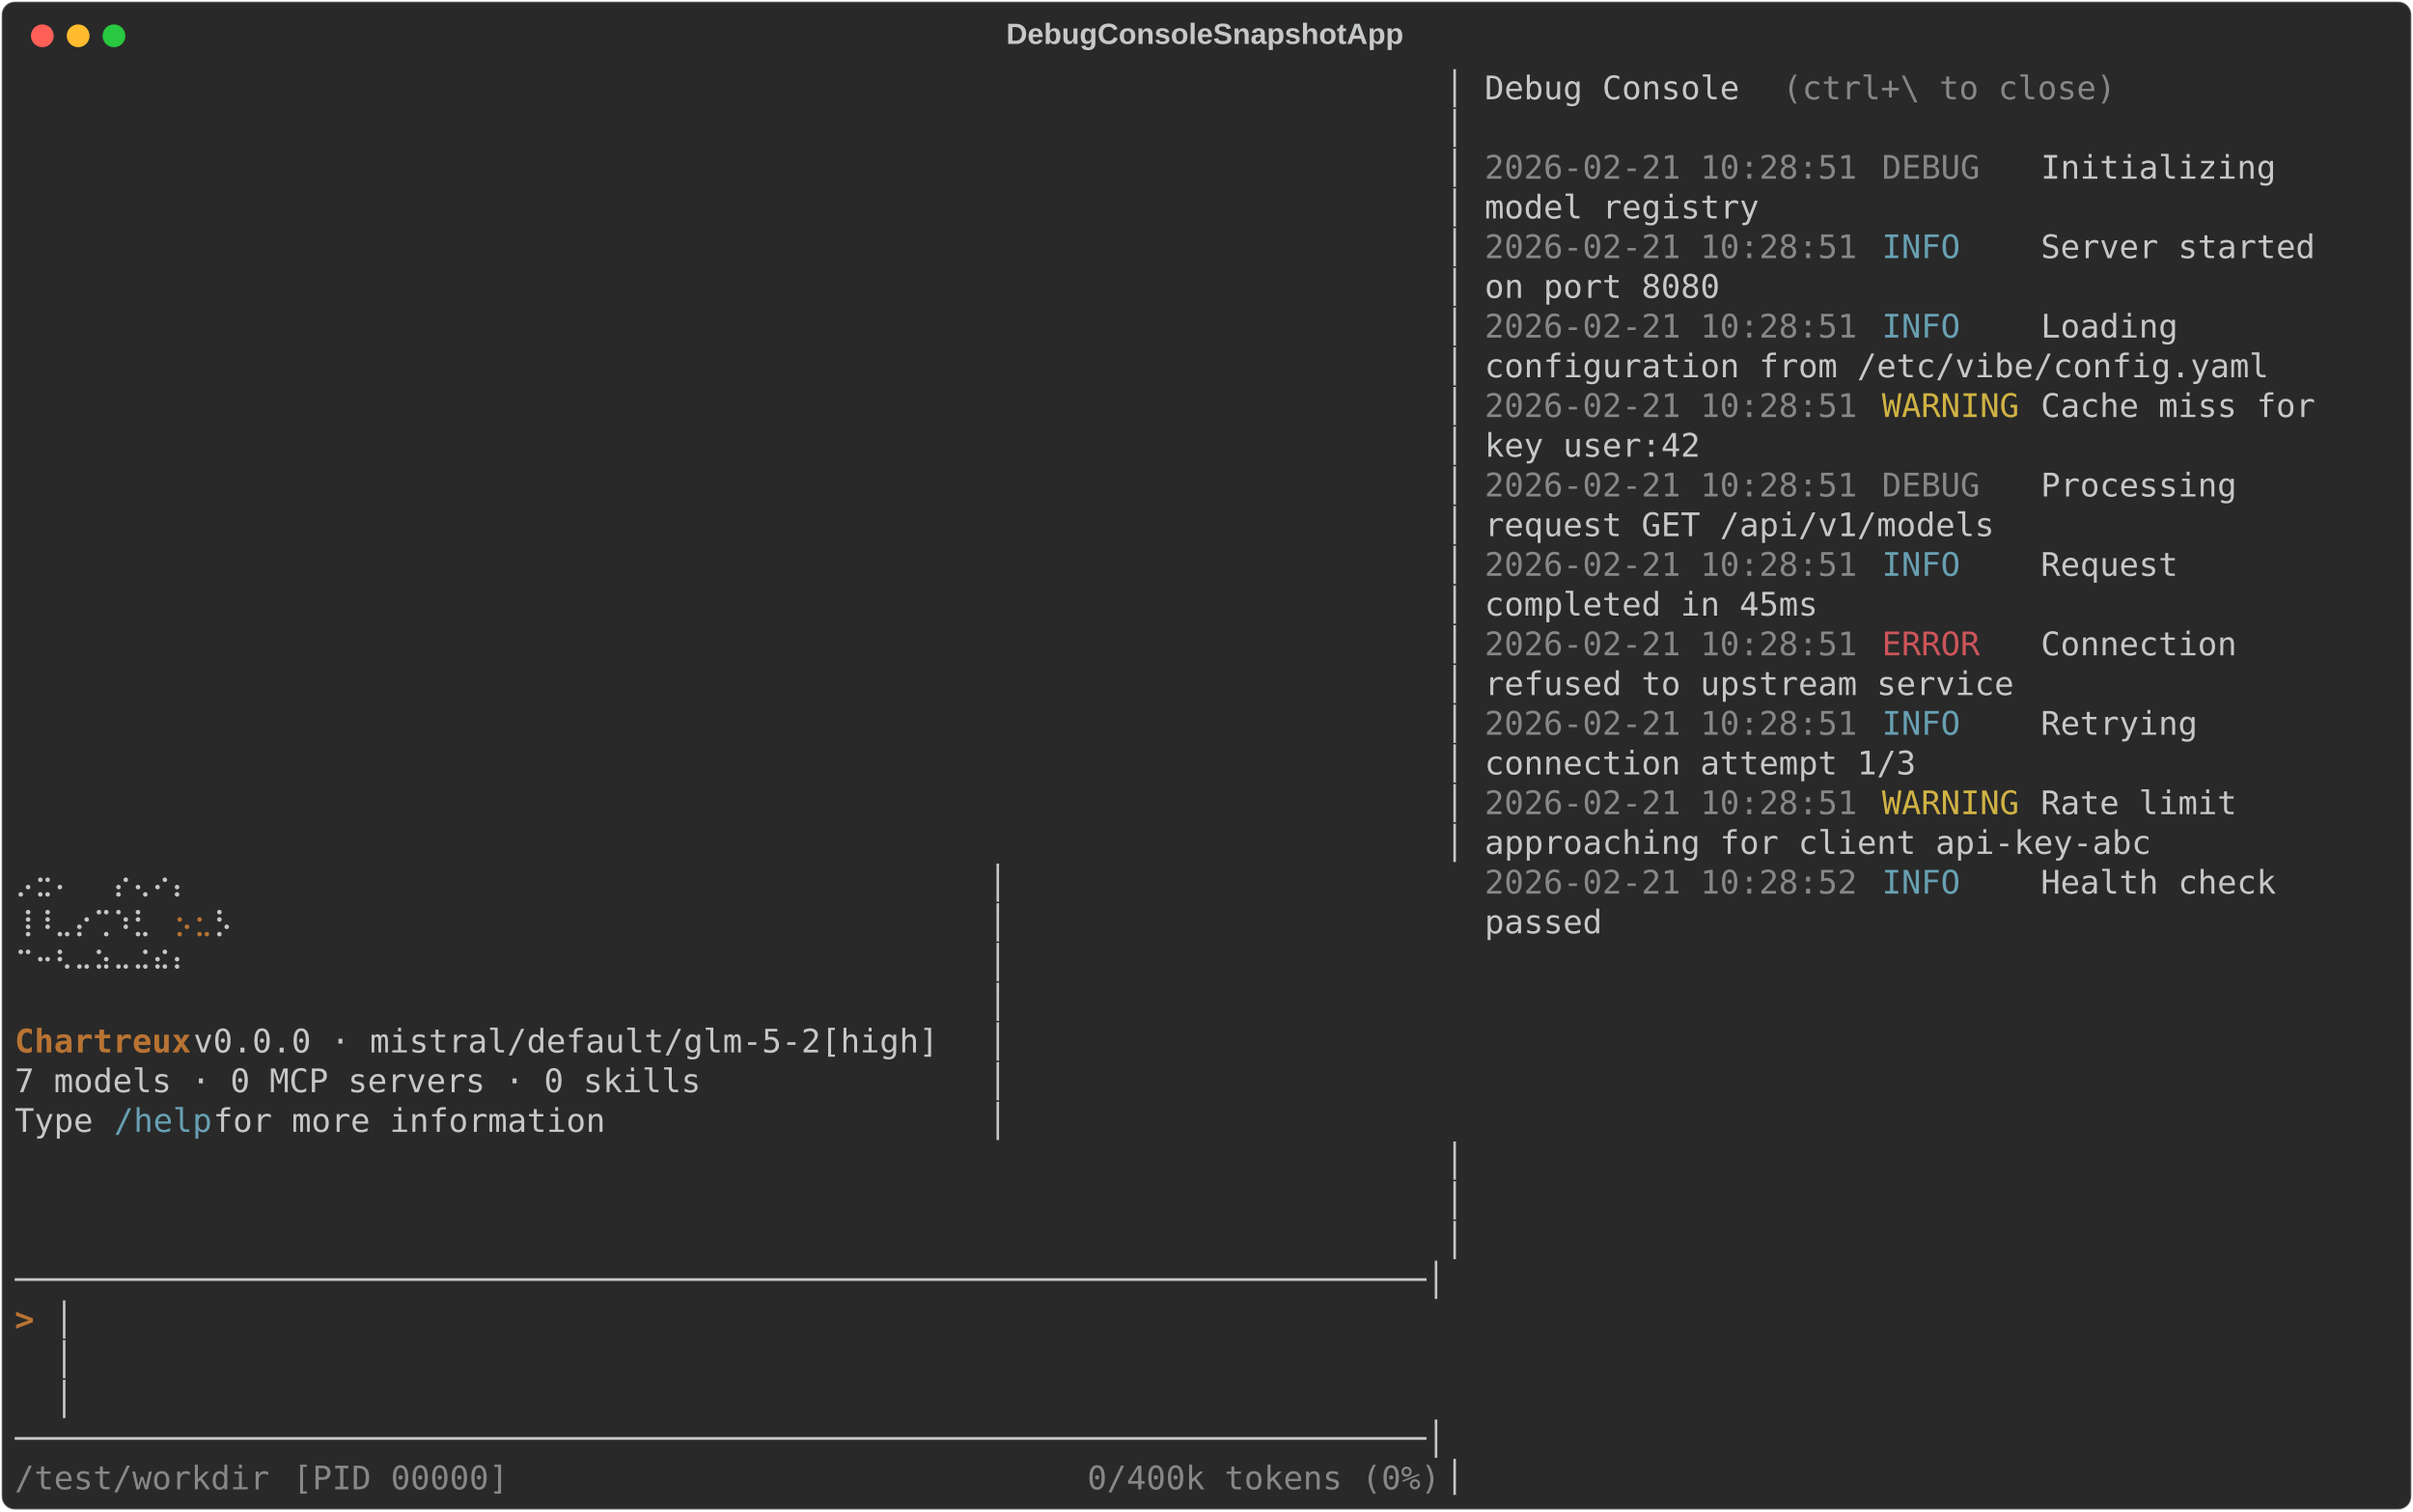
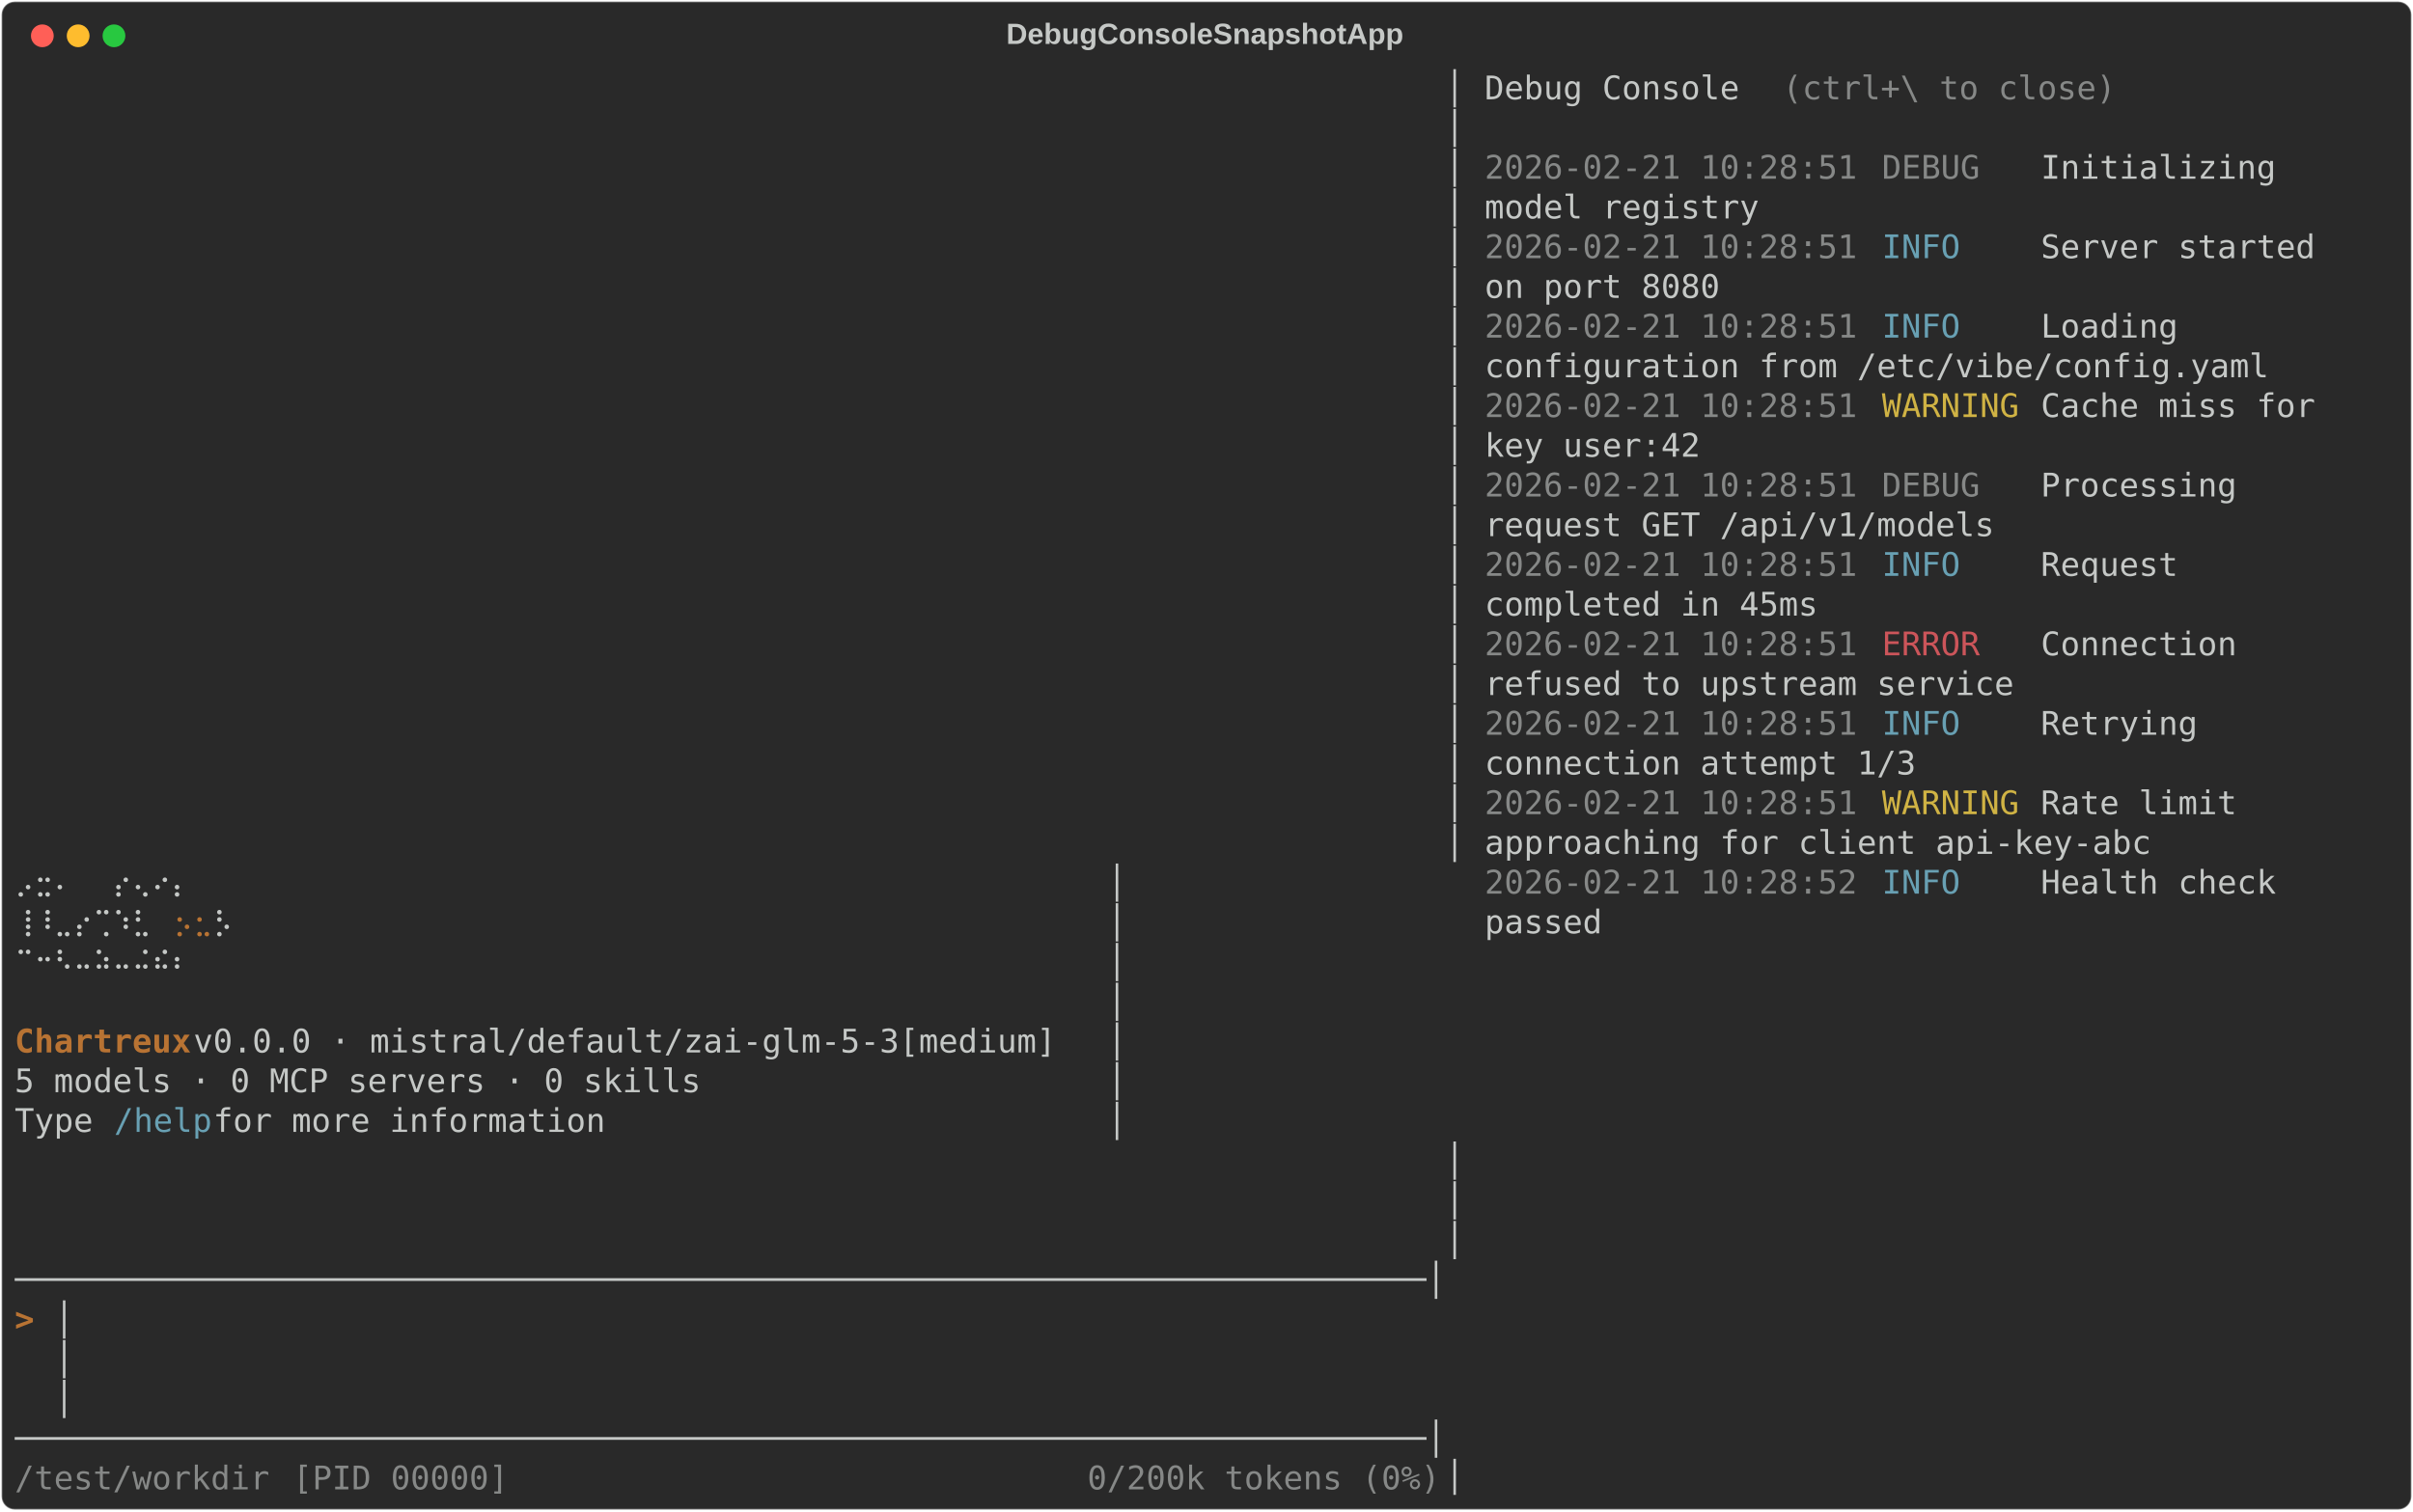
<svg xmlns="http://www.w3.org/2000/svg" class="rich-terminal" viewBox="0 0 1482 928.4">
  <style>

    @font-face {
        font-family: "Fira Code";
        src: local("FiraCode-Regular"),
                url("https://cdnjs.cloudflare.com/ajax/libs/firacode/6.2.0/woff2/FiraCode-Regular.woff2") format("woff2"),
                url("https://cdnjs.cloudflare.com/ajax/libs/firacode/6.2.0/woff/FiraCode-Regular.woff") format("woff");
        font-style: normal;
        font-weight: 400;
    }
    @font-face {
        font-family: "Fira Code";
        src: local("FiraCode-Bold"),
                url("https://cdnjs.cloudflare.com/ajax/libs/firacode/6.2.0/woff2/FiraCode-Bold.woff2") format("woff2"),
                url("https://cdnjs.cloudflare.com/ajax/libs/firacode/6.2.0/woff/FiraCode-Bold.woff") format("woff");
        font-style: bold;
        font-weight: 700;
    }

    .terminal-matrix {
        font-family: Fira Code, monospace;
        font-size: 20px;
        line-height: 24.4px;
        font-variant-east-asian: full-width;
    }

    .terminal-title {
        font-size: 18px;
        font-weight: bold;
        font-family: arial;
    }

    .terminal-r1 { fill: #c5c8c6 }
.terminal-r2 { fill: #868887 }
.terminal-r3 { fill: #68a0b3 }
.terminal-r4 { fill: #d0b344 }
.terminal-r5 { fill: #cc555a }
.terminal-r6 { fill: #b87333 }
.terminal-r7 { fill: #b87333;font-weight: bold }
    </style>
  <defs>
    <clipPath id="terminal-clip-terminal">
      <rect x="0" y="0" width="1463.0" height="877.4" />
    </clipPath>
    <clipPath id="terminal-line-0">
      <rect x="0" y="1.5" width="1464" height="24.65" />
    </clipPath>
    <clipPath id="terminal-line-1">
      <rect x="0" y="25.9" width="1464" height="24.65" />
    </clipPath>
    <clipPath id="terminal-line-2">
      <rect x="0" y="50.3" width="1464" height="24.65" />
    </clipPath>
    <clipPath id="terminal-line-3">
      <rect x="0" y="74.7" width="1464" height="24.65" />
    </clipPath>
    <clipPath id="terminal-line-4">
      <rect x="0" y="99.1" width="1464" height="24.65" />
    </clipPath>
    <clipPath id="terminal-line-5">
      <rect x="0" y="123.5" width="1464" height="24.65" />
    </clipPath>
    <clipPath id="terminal-line-6">
      <rect x="0" y="147.9" width="1464" height="24.65" />
    </clipPath>
    <clipPath id="terminal-line-7">
      <rect x="0" y="172.3" width="1464" height="24.65" />
    </clipPath>
    <clipPath id="terminal-line-8">
      <rect x="0" y="196.7" width="1464" height="24.65" />
    </clipPath>
    <clipPath id="terminal-line-9">
      <rect x="0" y="221.1" width="1464" height="24.65" />
    </clipPath>
    <clipPath id="terminal-line-10">
      <rect x="0" y="245.5" width="1464" height="24.65" />
    </clipPath>
    <clipPath id="terminal-line-11">
      <rect x="0" y="269.9" width="1464" height="24.65" />
    </clipPath>
    <clipPath id="terminal-line-12">
      <rect x="0" y="294.3" width="1464" height="24.65" />
    </clipPath>
    <clipPath id="terminal-line-13">
      <rect x="0" y="318.7" width="1464" height="24.65" />
    </clipPath>
    <clipPath id="terminal-line-14">
      <rect x="0" y="343.1" width="1464" height="24.65" />
    </clipPath>
    <clipPath id="terminal-line-15">
      <rect x="0" y="367.5" width="1464" height="24.65" />
    </clipPath>
    <clipPath id="terminal-line-16">
      <rect x="0" y="391.9" width="1464" height="24.65" />
    </clipPath>
    <clipPath id="terminal-line-17">
      <rect x="0" y="416.3" width="1464" height="24.65" />
    </clipPath>
    <clipPath id="terminal-line-18">
      <rect x="0" y="440.7" width="1464" height="24.65" />
    </clipPath>
    <clipPath id="terminal-line-19">
      <rect x="0" y="465.1" width="1464" height="24.65" />
    </clipPath>
    <clipPath id="terminal-line-20">
      <rect x="0" y="489.5" width="1464" height="24.65" />
    </clipPath>
    <clipPath id="terminal-line-21">
      <rect x="0" y="513.9" width="1464" height="24.65" />
    </clipPath>
    <clipPath id="terminal-line-22">
      <rect x="0" y="538.3" width="1464" height="24.65" />
    </clipPath>
    <clipPath id="terminal-line-23">
      <rect x="0" y="562.7" width="1464" height="24.65" />
    </clipPath>
    <clipPath id="terminal-line-24">
      <rect x="0" y="587.1" width="1464" height="24.65" />
    </clipPath>
    <clipPath id="terminal-line-25">
      <rect x="0" y="611.5" width="1464" height="24.65" />
    </clipPath>
    <clipPath id="terminal-line-26">
      <rect x="0" y="635.9" width="1464" height="24.65" />
    </clipPath>
    <clipPath id="terminal-line-27">
      <rect x="0" y="660.3" width="1464" height="24.65" />
    </clipPath>
    <clipPath id="terminal-line-28">
      <rect x="0" y="684.7" width="1464" height="24.65" />
    </clipPath>
    <clipPath id="terminal-line-29">
      <rect x="0" y="709.1" width="1464" height="24.65" />
    </clipPath>
    <clipPath id="terminal-line-30">
      <rect x="0" y="733.5" width="1464" height="24.65" />
    </clipPath>
    <clipPath id="terminal-line-31">
      <rect x="0" y="757.9" width="1464" height="24.65" />
    </clipPath>
    <clipPath id="terminal-line-32">
      <rect x="0" y="782.3" width="1464" height="24.65" />
    </clipPath>
    <clipPath id="terminal-line-33">
      <rect x="0" y="806.7" width="1464" height="24.65" />
    </clipPath>
    <clipPath id="terminal-line-34">
      <rect x="0" y="831.1" width="1464" height="24.65" />
    </clipPath>
  </defs>
  <rect fill="#292929" stroke="rgba(255,255,255,0.35)" stroke-width="1" x="1" y="1" width="1480" height="926.4" rx="8" />
  <text class="terminal-title" fill="#c5c8c6" text-anchor="middle" x="740" y="27">DebugConsoleSnapshotApp</text>
  <g transform="translate(26,22)">
    <circle cx="0" cy="0" r="7" fill="#ff5f57" />
    <circle cx="22" cy="0" r="7" fill="#febc2e" />
    <circle cx="44" cy="0" r="7" fill="#28c840" />
  </g>
  <g transform="translate(9, 41)" clip-path="url(#terminal-clip-terminal)">
    <g class="terminal-matrix">
      <text class="terminal-r1" x="878.4" y="20" textLength="12.2" clip-path="url(#terminal-line-0)">│</text>
      <text class="terminal-r1" x="902.8" y="20" textLength="183" clip-path="url(#terminal-line-0)">Debug Console  </text>
      <text class="terminal-r2" x="1085.8" y="20" textLength="207.4" clip-path="url(#terminal-line-0)">(ctrl+\ to close)</text>
      <text class="terminal-r1" x="1464" y="20" textLength="12.2" clip-path="url(#terminal-line-0)">
</text>
      <text class="terminal-r1" x="878.4" y="44.4" textLength="12.2" clip-path="url(#terminal-line-1)">│</text>
      <text class="terminal-r1" x="1464" y="44.4" textLength="12.2" clip-path="url(#terminal-line-1)">
</text>
      <text class="terminal-r1" x="878.4" y="68.8" textLength="12.2" clip-path="url(#terminal-line-2)">│</text>
      <text class="terminal-r2" x="902.8" y="68.8" textLength="231.8" clip-path="url(#terminal-line-2)">2026-02-21 10:28:51</text>
      <text class="terminal-r2" x="1146.8" y="68.8" textLength="97.6" clip-path="url(#terminal-line-2)">DEBUG   </text>
      <text class="terminal-r1" x="1244.4" y="68.8" textLength="207.4" clip-path="url(#terminal-line-2)"> Initializing    </text>
      <text class="terminal-r1" x="1464" y="68.8" textLength="12.2" clip-path="url(#terminal-line-2)">
</text>
      <text class="terminal-r1" x="878.4" y="93.2" textLength="12.2" clip-path="url(#terminal-line-3)">│</text>
      <text class="terminal-r1" x="902.8" y="93.2" textLength="170.8" clip-path="url(#terminal-line-3)">model registry</text>
      <text class="terminal-r1" x="1464" y="93.2" textLength="12.2" clip-path="url(#terminal-line-3)">
</text>
      <text class="terminal-r1" x="878.4" y="117.6" textLength="12.2" clip-path="url(#terminal-line-4)">│</text>
      <text class="terminal-r2" x="902.8" y="117.6" textLength="231.8" clip-path="url(#terminal-line-4)">2026-02-21 10:28:51</text>
      <text class="terminal-r3" x="1146.8" y="117.6" textLength="97.6" clip-path="url(#terminal-line-4)">INFO    </text>
      <text class="terminal-r1" x="1244.4" y="117.6" textLength="207.4" clip-path="url(#terminal-line-4)"> Server started  </text>
      <text class="terminal-r1" x="1464" y="117.6" textLength="12.2" clip-path="url(#terminal-line-4)">
</text>
      <text class="terminal-r1" x="878.4" y="142" textLength="12.2" clip-path="url(#terminal-line-5)">│</text>
      <text class="terminal-r1" x="902.8" y="142" textLength="146.4" clip-path="url(#terminal-line-5)">on port 8080</text>
      <text class="terminal-r1" x="1464" y="142" textLength="12.2" clip-path="url(#terminal-line-5)">
</text>
      <text class="terminal-r1" x="878.4" y="166.4" textLength="12.2" clip-path="url(#terminal-line-6)">│</text>
      <text class="terminal-r2" x="902.8" y="166.4" textLength="231.8" clip-path="url(#terminal-line-6)">2026-02-21 10:28:51</text>
      <text class="terminal-r3" x="1146.8" y="166.4" textLength="97.6" clip-path="url(#terminal-line-6)">INFO    </text>
      <text class="terminal-r1" x="1244.4" y="166.4" textLength="207.4" clip-path="url(#terminal-line-6)"> Loading         </text>
      <text class="terminal-r1" x="1464" y="166.4" textLength="12.2" clip-path="url(#terminal-line-6)">
</text>
      <text class="terminal-r1" x="878.4" y="190.8" textLength="12.2" clip-path="url(#terminal-line-7)">│</text>
      <text class="terminal-r1" x="902.8" y="190.8" textLength="488" clip-path="url(#terminal-line-7)">configuration from /etc/vibe/config.yaml</text>
      <text class="terminal-r1" x="1464" y="190.8" textLength="12.2" clip-path="url(#terminal-line-7)">
</text>
      <text class="terminal-r1" x="878.4" y="215.2" textLength="12.2" clip-path="url(#terminal-line-8)">│</text>
      <text class="terminal-r2" x="902.8" y="215.2" textLength="231.8" clip-path="url(#terminal-line-8)">2026-02-21 10:28:51</text>
      <text class="terminal-r4" x="1146.8" y="215.2" textLength="97.6" clip-path="url(#terminal-line-8)">WARNING </text>
      <text class="terminal-r1" x="1244.4" y="215.2" textLength="207.4" clip-path="url(#terminal-line-8)"> Cache miss for  </text>
      <text class="terminal-r1" x="1464" y="215.2" textLength="12.2" clip-path="url(#terminal-line-8)">
</text>
      <text class="terminal-r1" x="878.4" y="239.6" textLength="12.2" clip-path="url(#terminal-line-9)">│</text>
      <text class="terminal-r1" x="902.8" y="239.6" textLength="134.2" clip-path="url(#terminal-line-9)">key user:42</text>
      <text class="terminal-r1" x="1464" y="239.6" textLength="12.2" clip-path="url(#terminal-line-9)">
</text>
      <text class="terminal-r1" x="878.4" y="264" textLength="12.2" clip-path="url(#terminal-line-10)">│</text>
      <text class="terminal-r2" x="902.8" y="264" textLength="231.8" clip-path="url(#terminal-line-10)">2026-02-21 10:28:51</text>
      <text class="terminal-r2" x="1146.8" y="264" textLength="97.6" clip-path="url(#terminal-line-10)">DEBUG   </text>
      <text class="terminal-r1" x="1244.4" y="264" textLength="207.4" clip-path="url(#terminal-line-10)"> Processing      </text>
      <text class="terminal-r1" x="1464" y="264" textLength="12.2" clip-path="url(#terminal-line-10)">
</text>
      <text class="terminal-r1" x="878.4" y="288.4" textLength="12.2" clip-path="url(#terminal-line-11)">│</text>
      <text class="terminal-r1" x="902.8" y="288.4" textLength="317.2" clip-path="url(#terminal-line-11)">request GET /api/v1/models</text>
      <text class="terminal-r1" x="1464" y="288.4" textLength="12.2" clip-path="url(#terminal-line-11)">
</text>
      <text class="terminal-r1" x="878.4" y="312.8" textLength="12.2" clip-path="url(#terminal-line-12)">│</text>
      <text class="terminal-r2" x="902.8" y="312.8" textLength="231.8" clip-path="url(#terminal-line-12)">2026-02-21 10:28:51</text>
      <text class="terminal-r3" x="1146.8" y="312.8" textLength="97.6" clip-path="url(#terminal-line-12)">INFO    </text>
      <text class="terminal-r1" x="1244.4" y="312.8" textLength="207.4" clip-path="url(#terminal-line-12)"> Request         </text>
      <text class="terminal-r1" x="1464" y="312.8" textLength="12.2" clip-path="url(#terminal-line-12)">
</text>
      <text class="terminal-r1" x="878.4" y="337.2" textLength="12.2" clip-path="url(#terminal-line-13)">│</text>
      <text class="terminal-r1" x="902.8" y="337.2" textLength="207.4" clip-path="url(#terminal-line-13)">completed in 45ms</text>
      <text class="terminal-r1" x="1464" y="337.2" textLength="12.2" clip-path="url(#terminal-line-13)">
</text>
      <text class="terminal-r1" x="878.4" y="361.6" textLength="12.2" clip-path="url(#terminal-line-14)">│</text>
      <text class="terminal-r2" x="902.8" y="361.6" textLength="231.8" clip-path="url(#terminal-line-14)">2026-02-21 10:28:51</text>
      <text class="terminal-r5" x="1146.8" y="361.6" textLength="97.6" clip-path="url(#terminal-line-14)">ERROR   </text>
      <text class="terminal-r1" x="1244.4" y="361.6" textLength="207.4" clip-path="url(#terminal-line-14)"> Connection      </text>
      <text class="terminal-r1" x="1464" y="361.6" textLength="12.2" clip-path="url(#terminal-line-14)">
</text>
      <text class="terminal-r1" x="878.4" y="386" textLength="12.2" clip-path="url(#terminal-line-15)">│</text>
      <text class="terminal-r1" x="902.8" y="386" textLength="329.4" clip-path="url(#terminal-line-15)">refused to upstream service</text>
      <text class="terminal-r1" x="1464" y="386" textLength="12.2" clip-path="url(#terminal-line-15)">
</text>
      <text class="terminal-r1" x="878.4" y="410.4" textLength="12.2" clip-path="url(#terminal-line-16)">│</text>
      <text class="terminal-r2" x="902.8" y="410.4" textLength="231.8" clip-path="url(#terminal-line-16)">2026-02-21 10:28:51</text>
      <text class="terminal-r3" x="1146.8" y="410.4" textLength="97.6" clip-path="url(#terminal-line-16)">INFO    </text>
      <text class="terminal-r1" x="1244.4" y="410.4" textLength="207.4" clip-path="url(#terminal-line-16)"> Retrying        </text>
      <text class="terminal-r1" x="1464" y="410.4" textLength="12.2" clip-path="url(#terminal-line-16)">
</text>
      <text class="terminal-r1" x="878.4" y="434.8" textLength="12.2" clip-path="url(#terminal-line-17)">│</text>
      <text class="terminal-r1" x="902.8" y="434.8" textLength="268.4" clip-path="url(#terminal-line-17)">connection attempt 1/3</text>
      <text class="terminal-r1" x="1464" y="434.8" textLength="12.2" clip-path="url(#terminal-line-17)">
</text>
      <text class="terminal-r1" x="878.4" y="459.2" textLength="12.2" clip-path="url(#terminal-line-18)">│</text>
      <text class="terminal-r2" x="902.8" y="459.2" textLength="231.8" clip-path="url(#terminal-line-18)">2026-02-21 10:28:51</text>
      <text class="terminal-r4" x="1146.8" y="459.2" textLength="97.6" clip-path="url(#terminal-line-18)">WARNING </text>
      <text class="terminal-r1" x="1244.4" y="459.2" textLength="207.4" clip-path="url(#terminal-line-18)"> Rate limit      </text>
      <text class="terminal-r1" x="1464" y="459.2" textLength="12.2" clip-path="url(#terminal-line-18)">
</text>
      <text class="terminal-r1" x="878.4" y="483.6" textLength="12.2" clip-path="url(#terminal-line-19)">│</text>
      <text class="terminal-r1" x="902.8" y="483.6" textLength="414.8" clip-path="url(#terminal-line-19)">approaching for client api-key-abc</text>
      <text class="terminal-r1" x="1464" y="483.6" textLength="12.2" clip-path="url(#terminal-line-19)">
</text>
      <text class="terminal-r1" x="0" y="508" textLength="134.2" clip-path="url(#terminal-line-20)">  ⡠⣒⠄  ⡔⢄⠔⡄</text>
-       <text class="terminal-r1" x="597.8" y="508" textLength="292.8" clip-path="url(#terminal-line-20)">                       │</text>
+       <text class="terminal-r1" x="671" y="508" textLength="219.6" clip-path="url(#terminal-line-20)">                 │</text>
      <text class="terminal-r2" x="902.8" y="508" textLength="231.8" clip-path="url(#terminal-line-20)">2026-02-21 10:28:52</text>
      <text class="terminal-r3" x="1146.8" y="508" textLength="97.6" clip-path="url(#terminal-line-20)">INFO    </text>
      <text class="terminal-r1" x="1244.4" y="508" textLength="207.4" clip-path="url(#terminal-line-20)"> Health check    </text>
      <text class="terminal-r1" x="1464" y="508" textLength="12.2" clip-path="url(#terminal-line-20)">
</text>
      <text class="terminal-r1" x="0" y="532.4" textLength="97.6" clip-path="url(#terminal-line-21)"> ⢸⠸⣀⡔⢉⠱⣃</text>
      <text class="terminal-r6" x="97.6" y="532.4" textLength="12.2" clip-path="url(#terminal-line-21)">⡢</text>
      <text class="terminal-r6" x="109.8" y="532.4" textLength="12.2" clip-path="url(#terminal-line-21)">⣂</text>
      <text class="terminal-r1" x="122" y="532.4" textLength="12.2" clip-path="url(#terminal-line-21)">⡣</text>
-       <text class="terminal-r1" x="597.8" y="532.4" textLength="292.8" clip-path="url(#terminal-line-21)">                       │</text>
+       <text class="terminal-r1" x="671" y="532.4" textLength="219.6" clip-path="url(#terminal-line-21)">                 │</text>
      <text class="terminal-r1" x="902.8" y="532.4" textLength="73.2" clip-path="url(#terminal-line-21)">passed</text>
      <text class="terminal-r1" x="1464" y="532.4" textLength="12.2" clip-path="url(#terminal-line-21)">
</text>
      <text class="terminal-r1" x="0" y="556.8" textLength="134.2" clip-path="url(#terminal-line-22)">  ⠉⠒⠣⠤⠵⠤⠬⠮⠆</text>
-       <text class="terminal-r1" x="597.8" y="556.8" textLength="292.8" clip-path="url(#terminal-line-22)">                       │</text>
+       <text class="terminal-r1" x="671" y="556.8" textLength="219.6" clip-path="url(#terminal-line-22)">                 │</text>
      <text class="terminal-r1" x="1464" y="556.8" textLength="12.2" clip-path="url(#terminal-line-22)">
</text>
-       <text class="terminal-r1" x="597.8" y="581.2" textLength="292.8" clip-path="url(#terminal-line-23)">                       │</text>
+       <text class="terminal-r1" x="671" y="581.2" textLength="219.6" clip-path="url(#terminal-line-23)">                 │</text>
      <text class="terminal-r1" x="1464" y="581.2" textLength="12.2" clip-path="url(#terminal-line-23)">
</text>
      <text class="terminal-r7" x="0" y="605.6" textLength="109.8" clip-path="url(#terminal-line-24)">Chartreux</text>
-       <text class="terminal-r1" x="109.8" y="605.6" textLength="475.8" clip-path="url(#terminal-line-24)"> v0.0.0 · mistral/default/glm-5-2[high]</text>
-       <text class="terminal-r1" x="597.8" y="605.6" textLength="292.8" clip-path="url(#terminal-line-24)">                       │</text>
+       <text class="terminal-r1" x="109.8" y="605.6" textLength="549" clip-path="url(#terminal-line-24)"> v0.0.0 · mistral/default/zai-glm-5-3[medium]</text>
+       <text class="terminal-r1" x="671" y="605.6" textLength="219.6" clip-path="url(#terminal-line-24)">                 │</text>
      <text class="terminal-r1" x="1464" y="605.6" textLength="12.2" clip-path="url(#terminal-line-24)">
</text>
-       <text class="terminal-r1" x="0" y="630" textLength="427" clip-path="url(#terminal-line-25)">7 models · 0 MCP servers · 0 skills</text>
-       <text class="terminal-r1" x="597.8" y="630" textLength="292.8" clip-path="url(#terminal-line-25)">                       │</text>
+       <text class="terminal-r1" x="0" y="630" textLength="427" clip-path="url(#terminal-line-25)">5 models · 0 MCP servers · 0 skills</text>
+       <text class="terminal-r1" x="671" y="630" textLength="219.6" clip-path="url(#terminal-line-25)">                 │</text>
      <text class="terminal-r1" x="1464" y="630" textLength="12.2" clip-path="url(#terminal-line-25)">
</text>
      <text class="terminal-r1" x="0" y="654.4" textLength="61" clip-path="url(#terminal-line-26)">Type </text>
      <text class="terminal-r3" x="61" y="654.4" textLength="61" clip-path="url(#terminal-line-26)">/help</text>
      <text class="terminal-r1" x="122" y="654.4" textLength="256.2" clip-path="url(#terminal-line-26)"> for more information</text>
-       <text class="terminal-r1" x="597.8" y="654.4" textLength="292.8" clip-path="url(#terminal-line-26)">                       │</text>
+       <text class="terminal-r1" x="671" y="654.4" textLength="219.6" clip-path="url(#terminal-line-26)">                 │</text>
      <text class="terminal-r1" x="1464" y="654.4" textLength="12.2" clip-path="url(#terminal-line-26)">
</text>
      <text class="terminal-r1" x="878.4" y="678.8" textLength="12.2" clip-path="url(#terminal-line-27)">│</text>
      <text class="terminal-r1" x="1464" y="678.8" textLength="12.2" clip-path="url(#terminal-line-27)">
</text>
      <text class="terminal-r1" x="878.4" y="703.2" textLength="12.2" clip-path="url(#terminal-line-28)">│</text>
      <text class="terminal-r1" x="1464" y="703.2" textLength="12.2" clip-path="url(#terminal-line-28)">
</text>
      <text class="terminal-r1" x="878.4" y="727.6" textLength="12.2" clip-path="url(#terminal-line-29)">│</text>
      <text class="terminal-r1" x="1464" y="727.6" textLength="12.2" clip-path="url(#terminal-line-29)">
</text>
      <text class="terminal-r1" x="0" y="752" textLength="890.6" clip-path="url(#terminal-line-30)">────────────────────────────────────────────────────────────────────────│</text>
      <text class="terminal-r1" x="1464" y="752" textLength="12.2" clip-path="url(#terminal-line-30)">
</text>
      <text class="terminal-r7" x="0" y="776.4" textLength="12.2" clip-path="url(#terminal-line-31)">&gt;</text>
      <text class="terminal-r1" x="24.4" y="776.4" textLength="866.2" clip-path="url(#terminal-line-31)">                                                                      │</text>
      <text class="terminal-r1" x="1464" y="776.4" textLength="12.2" clip-path="url(#terminal-line-31)">
</text>
      <text class="terminal-r1" x="24.4" y="800.8" textLength="866.2" clip-path="url(#terminal-line-32)">                                                                      │</text>
      <text class="terminal-r1" x="1464" y="800.8" textLength="12.2" clip-path="url(#terminal-line-32)">
</text>
      <text class="terminal-r1" x="24.4" y="825.2" textLength="866.2" clip-path="url(#terminal-line-33)">                                                                      │</text>
      <text class="terminal-r1" x="1464" y="825.2" textLength="12.2" clip-path="url(#terminal-line-33)">
</text>
      <text class="terminal-r1" x="0" y="849.6" textLength="890.6" clip-path="url(#terminal-line-34)">────────────────────────────────────────────────────────────────────────│</text>
      <text class="terminal-r1" x="1464" y="849.6" textLength="12.2" clip-path="url(#terminal-line-34)">
</text>
      <text class="terminal-r2" x="0" y="874" textLength="158.6" clip-path="url(#terminal-line-35)">/test/workdir</text>
      <text class="terminal-r2" x="170.8" y="874" textLength="134.2" clip-path="url(#terminal-line-35)">[PID 00000]</text>
-       <text class="terminal-r2" x="658.8" y="874" textLength="219.6" clip-path="url(#terminal-line-35)">0/400k tokens (0%)</text>
+       <text class="terminal-r2" x="658.8" y="874" textLength="219.6" clip-path="url(#terminal-line-35)">0/200k tokens (0%)</text>
      <text class="terminal-r1" x="878.4" y="874" textLength="12.2" clip-path="url(#terminal-line-35)">│</text>
    </g>
  </g>
</svg>
